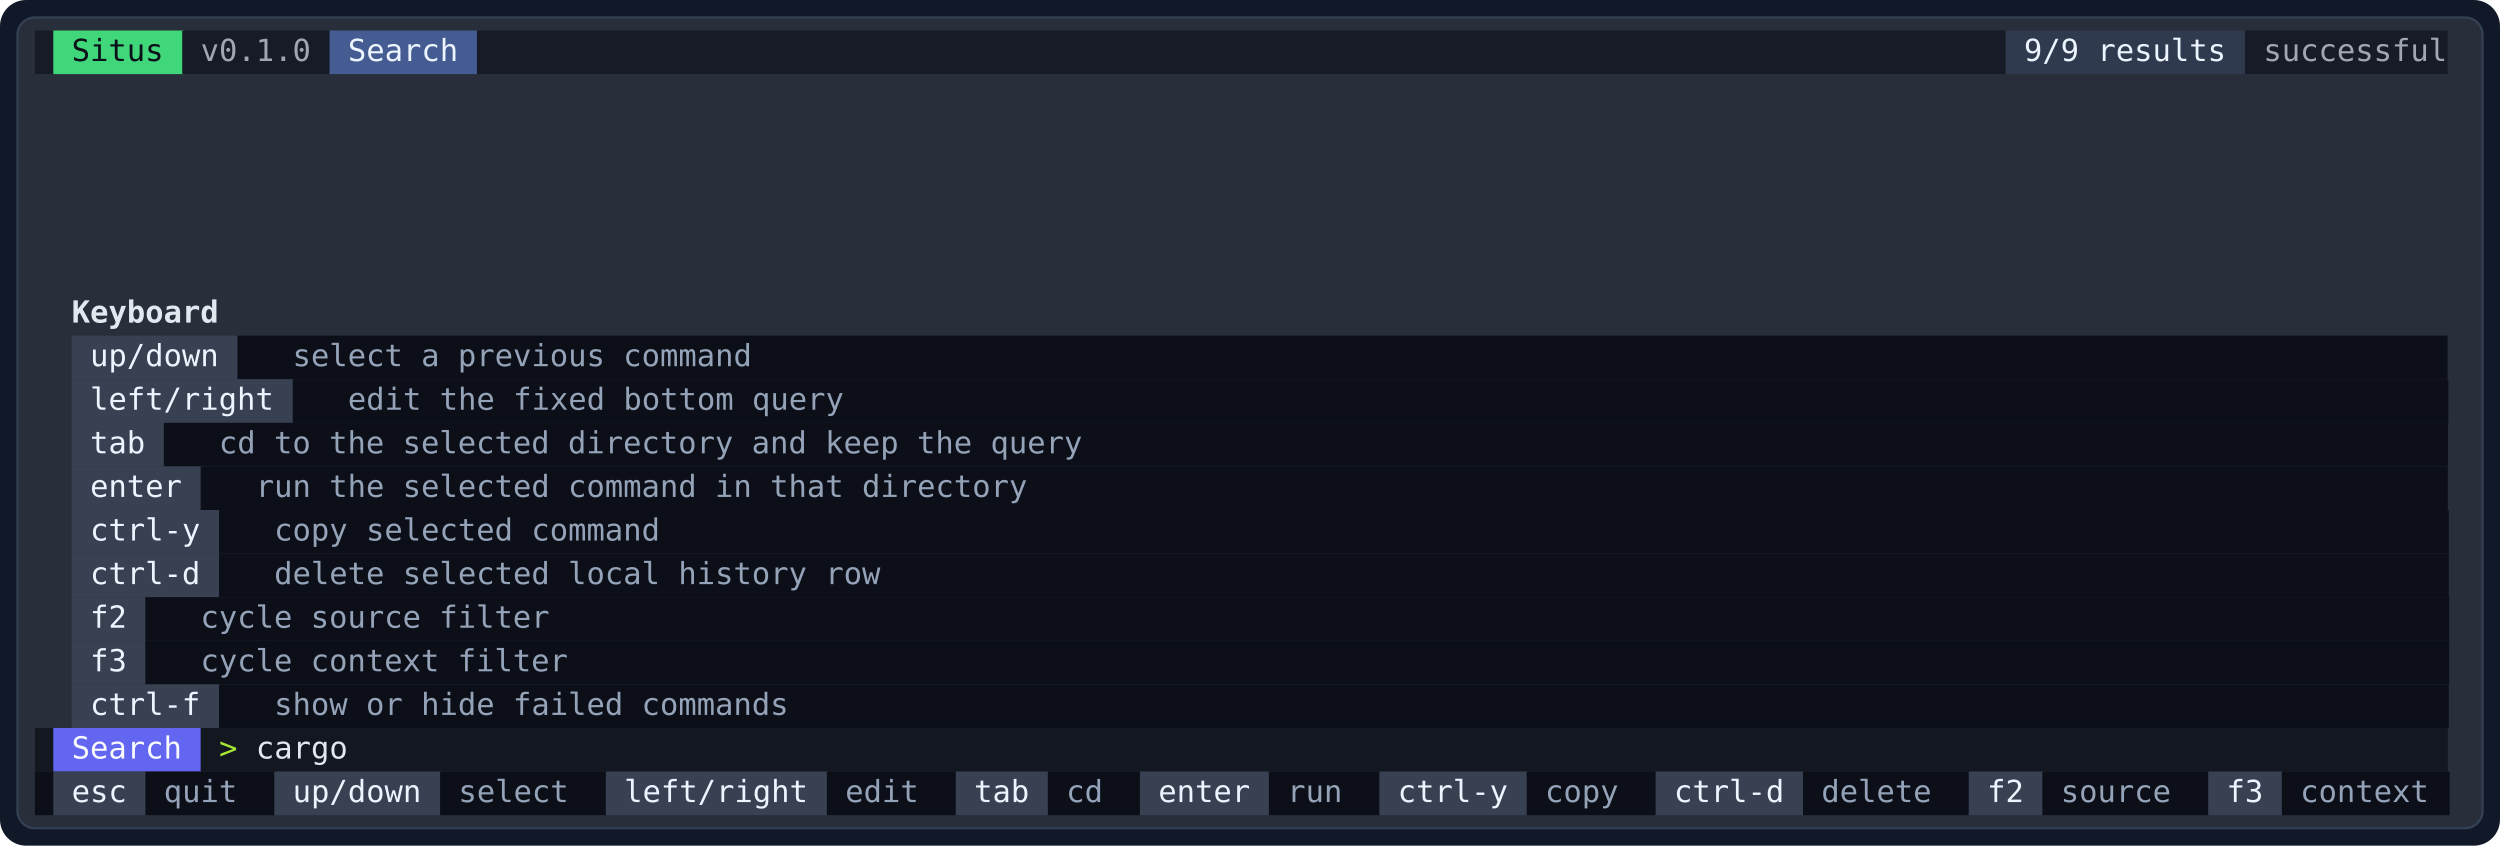
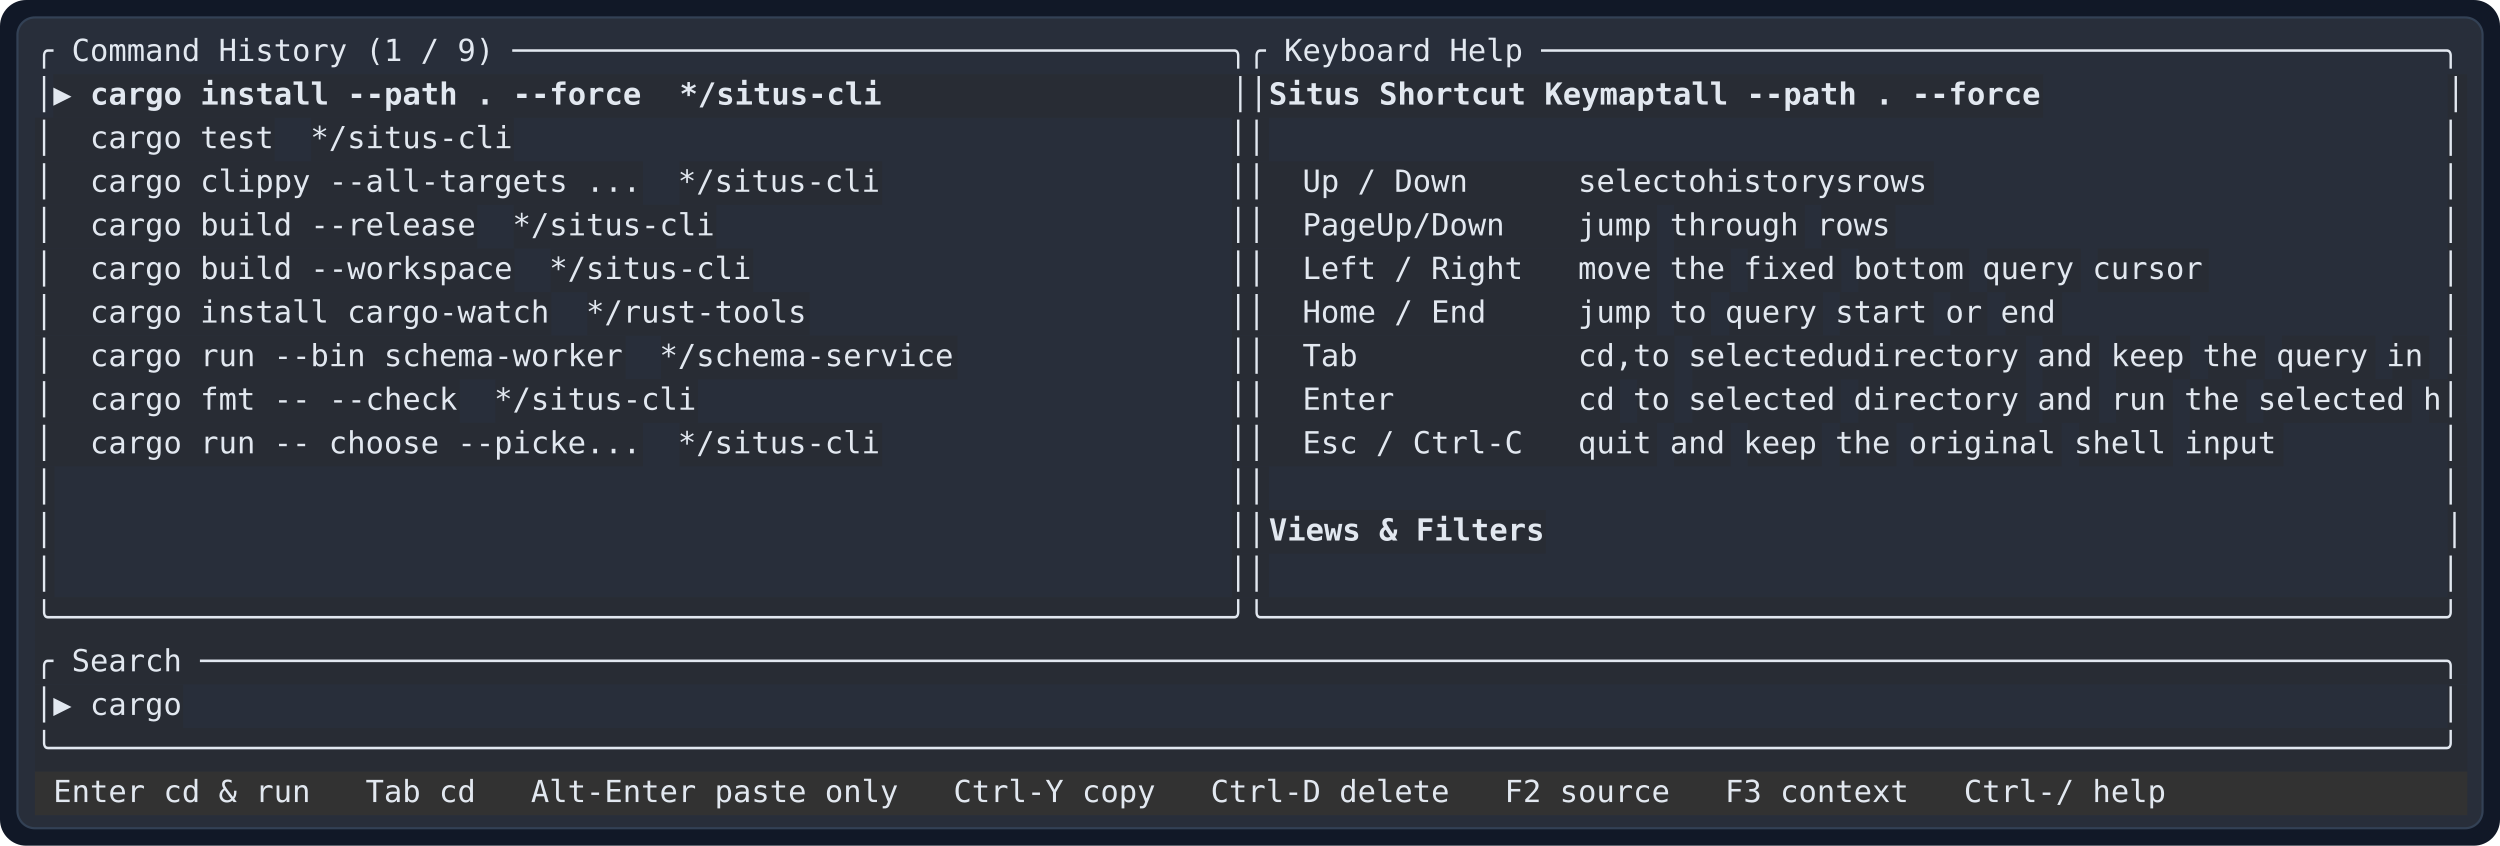
<svg xmlns="http://www.w3.org/2000/svg" width="1147" height="388" viewBox="0 0 1147 388">
  <rect width="100%" height="100%" rx="12" fill="#111827" />
  <rect x="8" y="8" width="1131" height="372" rx="8" fill="#282e3a" stroke="#334155" />
-   <rect x="16" y="14" width="9" height="20" fill="#161b27" />
-   <rect x="24.45" y="14" width="60" height="20" fill="#40d67a" />
-   <rect x="83.6" y="14" width="68" height="20" fill="#161b27" />
-   <rect x="151.2" y="14" width="68" height="20" fill="#445c91" />
-   <rect x="218.8" y="14" width="702" height="20" fill="#161b27" />
-   <rect x="920.15" y="14" width="110" height="20" fill="#303a4e" />
-   <rect x="1030" y="14" width="93" height="20" fill="#161b27" />
-   <text xml:space="preserve" x="24.45" y="28" fill="#0a0f18" opacity="1" font-family="Menlo, Monaco, Consolas, monospace" font-size="14" font-weight="500"> Situs </text>
-   <text xml:space="preserve" x="92.05" y="28" fill="#e2e8f0" opacity="0.68" font-family="Menlo, Monaco, Consolas, monospace" font-size="14" font-weight="500">v0.1.0</text>
-   <text xml:space="preserve" x="151.2" y="28" fill="#ecf4ff" opacity="1" font-family="Menlo, Monaco, Consolas, monospace" font-size="14" font-weight="500"> Search </text>
-   <text xml:space="preserve" x="920.15" y="28" fill="#ecf4ff" opacity="1" font-family="Menlo, Monaco, Consolas, monospace" font-size="14" font-weight="500"> 9/9 results </text>
-   <text xml:space="preserve" x="1038.45" y="28" fill="#e2e8f0" opacity="0.68" font-family="Menlo, Monaco, Consolas, monospace" font-size="14" font-weight="500">successful</text>
-   <text xml:space="preserve" x="32.9" y="148" fill="#e2e8f0" opacity="1" font-family="Menlo, Monaco, Consolas, monospace" font-size="14" font-weight="700">Keyboard</text>
-   <rect x="32.9" y="154" width="77" height="20" fill="#374151" />
-   <rect x="108.95" y="154" width="1014" height="20" fill="#0c0f18" />
-   <text xml:space="preserve" x="32.9" y="168" fill="#ecf4ff" opacity="1" font-family="Menlo, Monaco, Consolas, monospace" font-size="14" font-weight="500"> up/down </text>
-   <text xml:space="preserve" x="108.95" y="168" fill="#94a3b8" opacity="1" font-family="Menlo, Monaco, Consolas, monospace" font-size="14" font-weight="500">   select a previous command                                                                                            </text>
-   <rect x="32.9" y="174" width="102" height="20" fill="#374151" />
-   <rect x="134.3" y="174" width="989" height="20" fill="#0c0f18" />
-   <text xml:space="preserve" x="32.9" y="188" fill="#ecf4ff" opacity="1" font-family="Menlo, Monaco, Consolas, monospace" font-size="14" font-weight="500"> left/right </text>
-   <text xml:space="preserve" x="134.3" y="188" fill="#94a3b8" opacity="1" font-family="Menlo, Monaco, Consolas, monospace" font-size="14" font-weight="500">   edit the fixed bottom query                                                                                       </text>
-   <rect x="32.9" y="194" width="43" height="20" fill="#374151" />
-   <rect x="75.15" y="194" width="1048" height="20" fill="#0c0f18" />
-   <text xml:space="preserve" x="32.9" y="208" fill="#ecf4ff" opacity="1" font-family="Menlo, Monaco, Consolas, monospace" font-size="14" font-weight="500"> tab </text>
-   <text xml:space="preserve" x="75.15" y="208" fill="#94a3b8" opacity="1" font-family="Menlo, Monaco, Consolas, monospace" font-size="14" font-weight="500">   cd to the selected directory and keep the query                                                                          </text>
-   <rect x="32.9" y="214" width="60" height="20" fill="#374151" />
-   <rect x="92.05" y="214" width="1031" height="20" fill="#0c0f18" />
-   <text xml:space="preserve" x="32.9" y="228" fill="#ecf4ff" opacity="1" font-family="Menlo, Monaco, Consolas, monospace" font-size="14" font-weight="500"> enter </text>
-   <text xml:space="preserve" x="92.05" y="228" fill="#94a3b8" opacity="1" font-family="Menlo, Monaco, Consolas, monospace" font-size="14" font-weight="500">   run the selected command in that directory                                                                             </text>
-   <rect x="32.9" y="234" width="68" height="20" fill="#374151" />
-   <rect x="100.5" y="234" width="1023" height="20" fill="#0c0f18" />
-   <text xml:space="preserve" x="32.9" y="248" fill="#ecf4ff" opacity="1" font-family="Menlo, Monaco, Consolas, monospace" font-size="14" font-weight="500"> ctrl-y </text>
-   <text xml:space="preserve" x="100.5" y="248" fill="#94a3b8" opacity="1" font-family="Menlo, Monaco, Consolas, monospace" font-size="14" font-weight="500">   copy selected command                                                                                                 </text>
-   <rect x="32.9" y="254" width="68" height="20" fill="#374151" />
-   <rect x="100.5" y="254" width="1023" height="20" fill="#0c0f18" />
-   <text xml:space="preserve" x="32.9" y="268" fill="#ecf4ff" opacity="1" font-family="Menlo, Monaco, Consolas, monospace" font-size="14" font-weight="500"> ctrl-d </text>
-   <text xml:space="preserve" x="100.5" y="268" fill="#94a3b8" opacity="1" font-family="Menlo, Monaco, Consolas, monospace" font-size="14" font-weight="500">   delete selected local history row                                                                                     </text>
-   <rect x="32.9" y="274" width="34" height="20" fill="#374151" />
-   <rect x="66.7" y="274" width="1057" height="20" fill="#0c0f18" />
-   <text xml:space="preserve" x="32.9" y="288" fill="#ecf4ff" opacity="1" font-family="Menlo, Monaco, Consolas, monospace" font-size="14" font-weight="500"> f2 </text>
-   <text xml:space="preserve" x="66.7" y="288" fill="#94a3b8" opacity="1" font-family="Menlo, Monaco, Consolas, monospace" font-size="14" font-weight="500">   cycle source filter                                                                                                       </text>
-   <rect x="32.9" y="294" width="34" height="20" fill="#374151" />
-   <rect x="66.7" y="294" width="1057" height="20" fill="#0c0f18" />
-   <text xml:space="preserve" x="32.9" y="308" fill="#ecf4ff" opacity="1" font-family="Menlo, Monaco, Consolas, monospace" font-size="14" font-weight="500"> f3 </text>
-   <text xml:space="preserve" x="66.7" y="308" fill="#94a3b8" opacity="1" font-family="Menlo, Monaco, Consolas, monospace" font-size="14" font-weight="500">   cycle context filter                                                                                                      </text>
-   <rect x="32.9" y="314" width="68" height="20" fill="#374151" />
-   <rect x="100.5" y="314" width="1023" height="20" fill="#0c0f18" />
-   <text xml:space="preserve" x="32.9" y="328" fill="#ecf4ff" opacity="1" font-family="Menlo, Monaco, Consolas, monospace" font-size="14" font-weight="500"> ctrl-f </text>
-   <text xml:space="preserve" x="100.5" y="328" fill="#94a3b8" opacity="1" font-family="Menlo, Monaco, Consolas, monospace" font-size="14" font-weight="500">   show or hide failed commands                                                                                          </text>
-   <rect x="16" y="334" width="9" height="20" fill="#131720" />
-   <rect x="24.45" y="334" width="68" height="20" fill="#6366f1" />
-   <rect x="92.05" y="334" width="1031" height="20" fill="#131720" />
-   <text xml:space="preserve" x="24.45" y="348" fill="#f8fafc" opacity="1" font-family="Menlo, Monaco, Consolas, monospace" font-size="14" font-weight="500"> Search </text>
-   <text xml:space="preserve" x="100.5" y="348" fill="#a3e635" opacity="1" font-family="Menlo, Monaco, Consolas, monospace" font-size="14" font-weight="500">&gt; </text>
-   <text xml:space="preserve" x="117.4" y="348" fill="#e2e8f0" opacity="1" font-family="Menlo, Monaco, Consolas, monospace" font-size="14" font-weight="500">cargo                                                                                                                   </text>
-   <rect x="16" y="354" width="9" height="20" fill="#0c0f18" />
-   <rect x="24.45" y="354" width="43" height="20" fill="#374151" />
-   <rect x="66.7" y="354" width="60" height="20" fill="#0c0f18" />
-   <rect x="125.85" y="354" width="77" height="20" fill="#374151" />
-   <rect x="201.9" y="354" width="77" height="20" fill="#0c0f18" />
-   <rect x="277.95" y="354" width="102" height="20" fill="#374151" />
-   <rect x="379.35" y="354" width="60" height="20" fill="#0c0f18" />
-   <rect x="438.5" y="354" width="43" height="20" fill="#374151" />
-   <rect x="480.75" y="354" width="43" height="20" fill="#0c0f18" />
-   <rect x="523" y="354" width="60" height="20" fill="#374151" />
-   <rect x="582.15" y="354" width="51" height="20" fill="#0c0f18" />
-   <rect x="632.85" y="354" width="68" height="20" fill="#374151" />
-   <rect x="700.45" y="354" width="60" height="20" fill="#0c0f18" />
-   <rect x="759.6" y="354" width="68" height="20" fill="#374151" />
-   <rect x="827.2" y="354" width="77" height="20" fill="#0c0f18" />
-   <rect x="903.25" y="354" width="34" height="20" fill="#374151" />
-   <rect x="937.05" y="354" width="77" height="20" fill="#0c0f18" />
-   <rect x="1013.1" y="354" width="34" height="20" fill="#374151" />
-   <rect x="1046.9" y="354" width="77" height="20" fill="#0c0f18" />
-   <text xml:space="preserve" x="24.45" y="368" fill="#ecf4ff" opacity="1" font-family="Menlo, Monaco, Consolas, monospace" font-size="14" font-weight="500"> esc </text>
-   <text xml:space="preserve" x="66.7" y="368" fill="#94a3b8" opacity="1" font-family="Menlo, Monaco, Consolas, monospace" font-size="14" font-weight="500"> quit  </text>
-   <text xml:space="preserve" x="125.85" y="368" fill="#ecf4ff" opacity="1" font-family="Menlo, Monaco, Consolas, monospace" font-size="14" font-weight="500"> up/down </text>
-   <text xml:space="preserve" x="201.9" y="368" fill="#94a3b8" opacity="1" font-family="Menlo, Monaco, Consolas, monospace" font-size="14" font-weight="500"> select  </text>
-   <text xml:space="preserve" x="277.95" y="368" fill="#ecf4ff" opacity="1" font-family="Menlo, Monaco, Consolas, monospace" font-size="14" font-weight="500"> left/right </text>
-   <text xml:space="preserve" x="379.35" y="368" fill="#94a3b8" opacity="1" font-family="Menlo, Monaco, Consolas, monospace" font-size="14" font-weight="500"> edit  </text>
-   <text xml:space="preserve" x="438.5" y="368" fill="#ecf4ff" opacity="1" font-family="Menlo, Monaco, Consolas, monospace" font-size="14" font-weight="500"> tab </text>
-   <text xml:space="preserve" x="480.75" y="368" fill="#94a3b8" opacity="1" font-family="Menlo, Monaco, Consolas, monospace" font-size="14" font-weight="500"> cd  </text>
-   <text xml:space="preserve" x="523" y="368" fill="#ecf4ff" opacity="1" font-family="Menlo, Monaco, Consolas, monospace" font-size="14" font-weight="500"> enter </text>
-   <text xml:space="preserve" x="582.15" y="368" fill="#94a3b8" opacity="1" font-family="Menlo, Monaco, Consolas, monospace" font-size="14" font-weight="500"> run  </text>
-   <text xml:space="preserve" x="632.85" y="368" fill="#ecf4ff" opacity="1" font-family="Menlo, Monaco, Consolas, monospace" font-size="14" font-weight="500"> ctrl-y </text>
-   <text xml:space="preserve" x="700.45" y="368" fill="#94a3b8" opacity="1" font-family="Menlo, Monaco, Consolas, monospace" font-size="14" font-weight="500"> copy  </text>
-   <text xml:space="preserve" x="759.6" y="368" fill="#ecf4ff" opacity="1" font-family="Menlo, Monaco, Consolas, monospace" font-size="14" font-weight="500"> ctrl-d </text>
-   <text xml:space="preserve" x="827.2" y="368" fill="#94a3b8" opacity="1" font-family="Menlo, Monaco, Consolas, monospace" font-size="14" font-weight="500"> delete  </text>
-   <text xml:space="preserve" x="903.25" y="368" fill="#ecf4ff" opacity="1" font-family="Menlo, Monaco, Consolas, monospace" font-size="14" font-weight="500"> f2 </text>
-   <text xml:space="preserve" x="937.05" y="368" fill="#94a3b8" opacity="1" font-family="Menlo, Monaco, Consolas, monospace" font-size="14" font-weight="500"> source  </text>
-   <text xml:space="preserve" x="1013.1" y="368" fill="#ecf4ff" opacity="1" font-family="Menlo, Monaco, Consolas, monospace" font-size="14" font-weight="500"> f3 </text>
-   <text xml:space="preserve" x="1046.9" y="368" fill="#94a3b8" opacity="1" font-family="Menlo, Monaco, Consolas, monospace" font-size="14" font-weight="500"> context </text>
+   <text xml:space="preserve" x="16" y="28" fill="#e2e8f0" opacity="1" font-family="Menlo, Monaco, Consolas, monospace" font-size="14" font-weight="500">╭ Command History (1 / 9) ───────────────────────────────────────╮╭ Keyboard Help ─────────────────────────────────────────────────╮</text>
+   <rect x="24.45" y="34" width="913" height="20" fill="#282c34" />
+   <rect x="1122.95" y="34" width="9" height="20" fill="#282c34" />
+   <text xml:space="preserve" x="16" y="48" fill="#e2e8f0" opacity="1" font-family="Menlo, Monaco, Consolas, monospace" font-size="14" font-weight="500">│▶ </text>
+   <text xml:space="preserve" x="41.35" y="48" fill="#e2e8f0" opacity="1" font-family="Menlo, Monaco, Consolas, monospace" font-size="14" font-weight="700">cargo install --path . --force</text>
+   <text xml:space="preserve" x="311.75" y="48" fill="#e2e8f0" opacity="1" font-family="Menlo, Monaco, Consolas, monospace" font-size="14" font-weight="700">*/situs-cli</text>
+   <text xml:space="preserve" x="404.7" y="48" fill="#e2e8f0" opacity="1" font-family="Menlo, Monaco, Consolas, monospace" font-size="14" font-weight="500">                   ││</text>
+   <text xml:space="preserve" x="582.15" y="48" fill="#e2e8f0" opacity="1" font-family="Menlo, Monaco, Consolas, monospace" font-size="14" font-weight="700">Situs Shortcut Keymaptall --path . --force</text>
+   <text xml:space="preserve" x="937.05" y="48" fill="#e2e8f0" opacity="1" font-family="Menlo, Monaco, Consolas, monospace" font-size="14" font-weight="500">                      │</text>
+   <rect x="16" y="54" width="110" height="20" fill="#282c34" />
+   <rect x="142.75" y="54" width="93" height="20" fill="#282c34" />
+   <rect x="565.25" y="54" width="17" height="20" fill="#282c34" />
+   <rect x="1122.95" y="54" width="9" height="20" fill="#282c34" />
+   <text xml:space="preserve" x="16" y="68" fill="#e2e8f0" opacity="1" font-family="Menlo, Monaco, Consolas, monospace" font-size="14" font-weight="500">│  cargo test  */situs-cli                                       ││                                                                │</text>
+   <rect x="16" y="74" width="279" height="20" fill="#282c34" />
+   <rect x="311.75" y="74" width="93" height="20" fill="#282c34" />
+   <rect x="565.25" y="74" width="322" height="20" fill="#282c34" />
+   <rect x="1122.95" y="74" width="9" height="20" fill="#282c34" />
+   <text xml:space="preserve" x="16" y="88" fill="#e2e8f0" opacity="1" font-family="Menlo, Monaco, Consolas, monospace" font-size="14" font-weight="500">│  cargo clippy --all-targets ...  */situs-cli                   ││  Up / Down      selectohistorysrows                            │</text>
+   <rect x="16" y="94" width="203" height="20" fill="#282c34" />
+   <rect x="235.7" y="94" width="93" height="20" fill="#282c34" />
+   <rect x="565.25" y="94" width="195" height="20" fill="#282c34" />
+   <rect x="768.05" y="94" width="60" height="20" fill="#282c34" />
+   <rect x="835.65" y="94" width="34" height="20" fill="#282c34" />
+   <rect x="1122.95" y="94" width="9" height="20" fill="#282c34" />
+   <text xml:space="preserve" x="16" y="108" fill="#e2e8f0" opacity="1" font-family="Menlo, Monaco, Consolas, monospace" font-size="14" font-weight="500">│  cargo build --release  */situs-cli                            ││  PageUp/Down    jump through rows                              │</text>
+   <rect x="16" y="114" width="220" height="20" fill="#282c34" />
+   <rect x="252.6" y="114" width="93" height="20" fill="#282c34" />
+   <rect x="565.25" y="114" width="195" height="20" fill="#282c34" />
+   <rect x="768.05" y="114" width="26" height="20" fill="#282c34" />
+   <rect x="801.85" y="114" width="43" height="20" fill="#282c34" />
+   <rect x="852.55" y="114" width="51" height="20" fill="#282c34" />
+   <rect x="911.7" y="114" width="43" height="20" fill="#282c34" />
+   <rect x="962.4" y="114" width="51" height="20" fill="#282c34" />
+   <rect x="1122.95" y="114" width="9" height="20" fill="#282c34" />
+   <text xml:space="preserve" x="16" y="128" fill="#e2e8f0" opacity="1" font-family="Menlo, Monaco, Consolas, monospace" font-size="14" font-weight="500">│  cargo build --workspace  */situs-cli                          ││  Left / Right   move the fixed bottom query cursor             │</text>
+   <rect x="16" y="134" width="237" height="20" fill="#282c34" />
+   <rect x="269.5" y="134" width="102" height="20" fill="#282c34" />
+   <rect x="565.25" y="134" width="195" height="20" fill="#282c34" />
+   <rect x="768.05" y="134" width="17" height="20" fill="#282c34" />
+   <rect x="793.4" y="134" width="43" height="20" fill="#282c34" />
+   <rect x="844.1" y="134" width="43" height="20" fill="#282c34" />
+   <rect x="894.8" y="134" width="17" height="20" fill="#282c34" />
+   <rect x="920.15" y="134" width="26" height="20" fill="#282c34" />
+   <rect x="1122.95" y="134" width="9" height="20" fill="#282c34" />
+   <text xml:space="preserve" x="16" y="148" fill="#e2e8f0" opacity="1" font-family="Menlo, Monaco, Consolas, monospace" font-size="14" font-weight="500">│  cargo install cargo-watch  */rust-tools                       ││  Home / End     jump to query start or end                     │</text>
+   <rect x="16" y="154" width="271" height="20" fill="#282c34" />
+   <rect x="303.3" y="154" width="136" height="20" fill="#282c34" />
+   <rect x="565.25" y="154" width="203" height="20" fill="#282c34" />
+   <rect x="776.5" y="154" width="153" height="20" fill="#282c34" />
+   <rect x="937.05" y="154" width="26" height="20" fill="#282c34" />
+   <rect x="970.85" y="154" width="34" height="20" fill="#282c34" />
+   <rect x="1013.1" y="154" width="26" height="20" fill="#282c34" />
+   <rect x="1046.9" y="154" width="43" height="20" fill="#282c34" />
+   <rect x="1097.6" y="154" width="17" height="20" fill="#282c34" />
+   <rect x="1122.95" y="154" width="9" height="20" fill="#282c34" />
+   <text xml:space="preserve" x="16" y="168" fill="#e2e8f0" opacity="1" font-family="Menlo, Monaco, Consolas, monospace" font-size="14" font-weight="500">│  cargo run --bin schema-worker  */schema-service               ││  Tab            cd,to selectedudirectory and keep the query in │</text>
+   <rect x="16" y="174" width="195" height="20" fill="#282c34" />
+   <rect x="227.25" y="174" width="93" height="20" fill="#282c34" />
+   <rect x="565.25" y="174" width="178" height="20" fill="#282c34" />
+   <rect x="751.15" y="174" width="17" height="20" fill="#282c34" />
+   <rect x="776.5" y="174" width="68" height="20" fill="#282c34" />
+   <rect x="852.55" y="174" width="77" height="20" fill="#282c34" />
+   <rect x="937.05" y="174" width="26" height="20" fill="#282c34" />
+   <rect x="970.85" y="174" width="26" height="20" fill="#282c34" />
+   <rect x="1004.65" y="174" width="26" height="20" fill="#282c34" />
+   <rect x="1038.45" y="174" width="68" height="20" fill="#282c34" />
+   <rect x="1114.5" y="174" width="17" height="20" fill="#282c34" />
+   <text xml:space="preserve" x="16" y="188" fill="#e2e8f0" opacity="1" font-family="Menlo, Monaco, Consolas, monospace" font-size="14" font-weight="500">│  cargo fmt -- --check  */situs-cli                             ││  Enter          cd to selected directory and run the selected h│</text>
+   <rect x="16" y="194" width="279" height="20" fill="#282c34" />
+   <rect x="311.75" y="194" width="93" height="20" fill="#282c34" />
+   <rect x="565.25" y="194" width="195" height="20" fill="#282c34" />
+   <rect x="768.05" y="194" width="26" height="20" fill="#282c34" />
+   <rect x="801.85" y="194" width="34" height="20" fill="#282c34" />
+   <rect x="844.1" y="194" width="26" height="20" fill="#282c34" />
+   <rect x="877.9" y="194" width="68" height="20" fill="#282c34" />
+   <rect x="953.95" y="194" width="43" height="20" fill="#282c34" />
+   <rect x="1004.65" y="194" width="43" height="20" fill="#282c34" />
+   <rect x="1122.95" y="194" width="9" height="20" fill="#282c34" />
+   <text xml:space="preserve" x="16" y="208" fill="#e2e8f0" opacity="1" font-family="Menlo, Monaco, Consolas, monospace" font-size="14" font-weight="500">│  cargo run -- choose --picke...  */situs-cli                   ││  Esc / Ctrl-C   quit and keep the original shell input         │</text>
+   <rect x="16" y="214" width="9" height="20" fill="#282c34" />
+   <rect x="565.25" y="214" width="17" height="20" fill="#282c34" />
+   <rect x="1122.95" y="214" width="9" height="20" fill="#282c34" />
+   <text xml:space="preserve" x="16" y="228" fill="#e2e8f0" opacity="1" font-family="Menlo, Monaco, Consolas, monospace" font-size="14" font-weight="500">│                                                                ││                                                                │</text>
+   <rect x="16" y="234" width="9" height="20" fill="#282c34" />
+   <rect x="565.25" y="234" width="144" height="20" fill="#282c34" />
+   <rect x="1122.95" y="234" width="9" height="20" fill="#282c34" />
+   <text xml:space="preserve" x="16" y="248" fill="#e2e8f0" opacity="1" font-family="Menlo, Monaco, Consolas, monospace" font-size="14" font-weight="500">│                                                                ││</text>
+   <text xml:space="preserve" x="582.15" y="248" fill="#e2e8f0" opacity="1" font-family="Menlo, Monaco, Consolas, monospace" font-size="14" font-weight="700">Views &amp; Filters</text>
+   <text xml:space="preserve" x="708.9" y="248" fill="#e2e8f0" opacity="1" font-family="Menlo, Monaco, Consolas, monospace" font-size="14" font-weight="500">                                                 │</text>
+   <rect x="16" y="254" width="9" height="20" fill="#282c34" />
+   <rect x="565.25" y="254" width="17" height="20" fill="#282c34" />
+   <rect x="1122.95" y="254" width="9" height="20" fill="#282c34" />
+   <text xml:space="preserve" x="16" y="268" fill="#e2e8f0" opacity="1" font-family="Menlo, Monaco, Consolas, monospace" font-size="14" font-weight="500">│                                                                ││                                                                │</text>
+   <rect x="16" y="274" width="1116" height="20" fill="#282c34" />
+   <text xml:space="preserve" x="16" y="288" fill="#e2e8f0" opacity="1" font-family="Menlo, Monaco, Consolas, monospace" font-size="14" font-weight="500">╰────────────────────────────────────────────────────────────────╯╰────────────────────────────────────────────────────────────────╯</text>
+   <rect x="16" y="294" width="1116" height="20" fill="#282c34" />
+   <text xml:space="preserve" x="16" y="308" fill="#e2e8f0" opacity="1" font-family="Menlo, Monaco, Consolas, monospace" font-size="14" font-weight="500">╭ Search ──────────────────────────────────────────────────────────────────────────────────────────────────────────────────────────╮</text>
+   <rect x="16" y="314" width="68" height="20" fill="#282c34" />
+   <rect x="1122.95" y="314" width="9" height="20" fill="#282c34" />
+   <text xml:space="preserve" x="16" y="328" fill="#e2e8f0" opacity="1" font-family="Menlo, Monaco, Consolas, monospace" font-size="14" font-weight="500">│▶ cargo                                                                                                                           │</text>
+   <rect x="16" y="334" width="1116" height="20" fill="#282c34" />
+   <text xml:space="preserve" x="16" y="348" fill="#e2e8f0" opacity="1" font-family="Menlo, Monaco, Consolas, monospace" font-size="14" font-weight="500">╰──────────────────────────────────────────────────────────────────────────────────────────────────────────────────────────────────╯</text>
+   <rect x="16" y="354" width="1116" height="20" fill="#323232" />
+   <text xml:space="preserve" x="16" y="368" fill="#e2e8f0" opacity="1" font-family="Menlo, Monaco, Consolas, monospace" font-size="14" font-weight="500"> Enter cd &amp; run   Tab cd   Alt-Enter paste only   Ctrl-Y copy   Ctrl-D delete   F2 source   F3 context   Ctrl-/ help                </text>
</svg>
